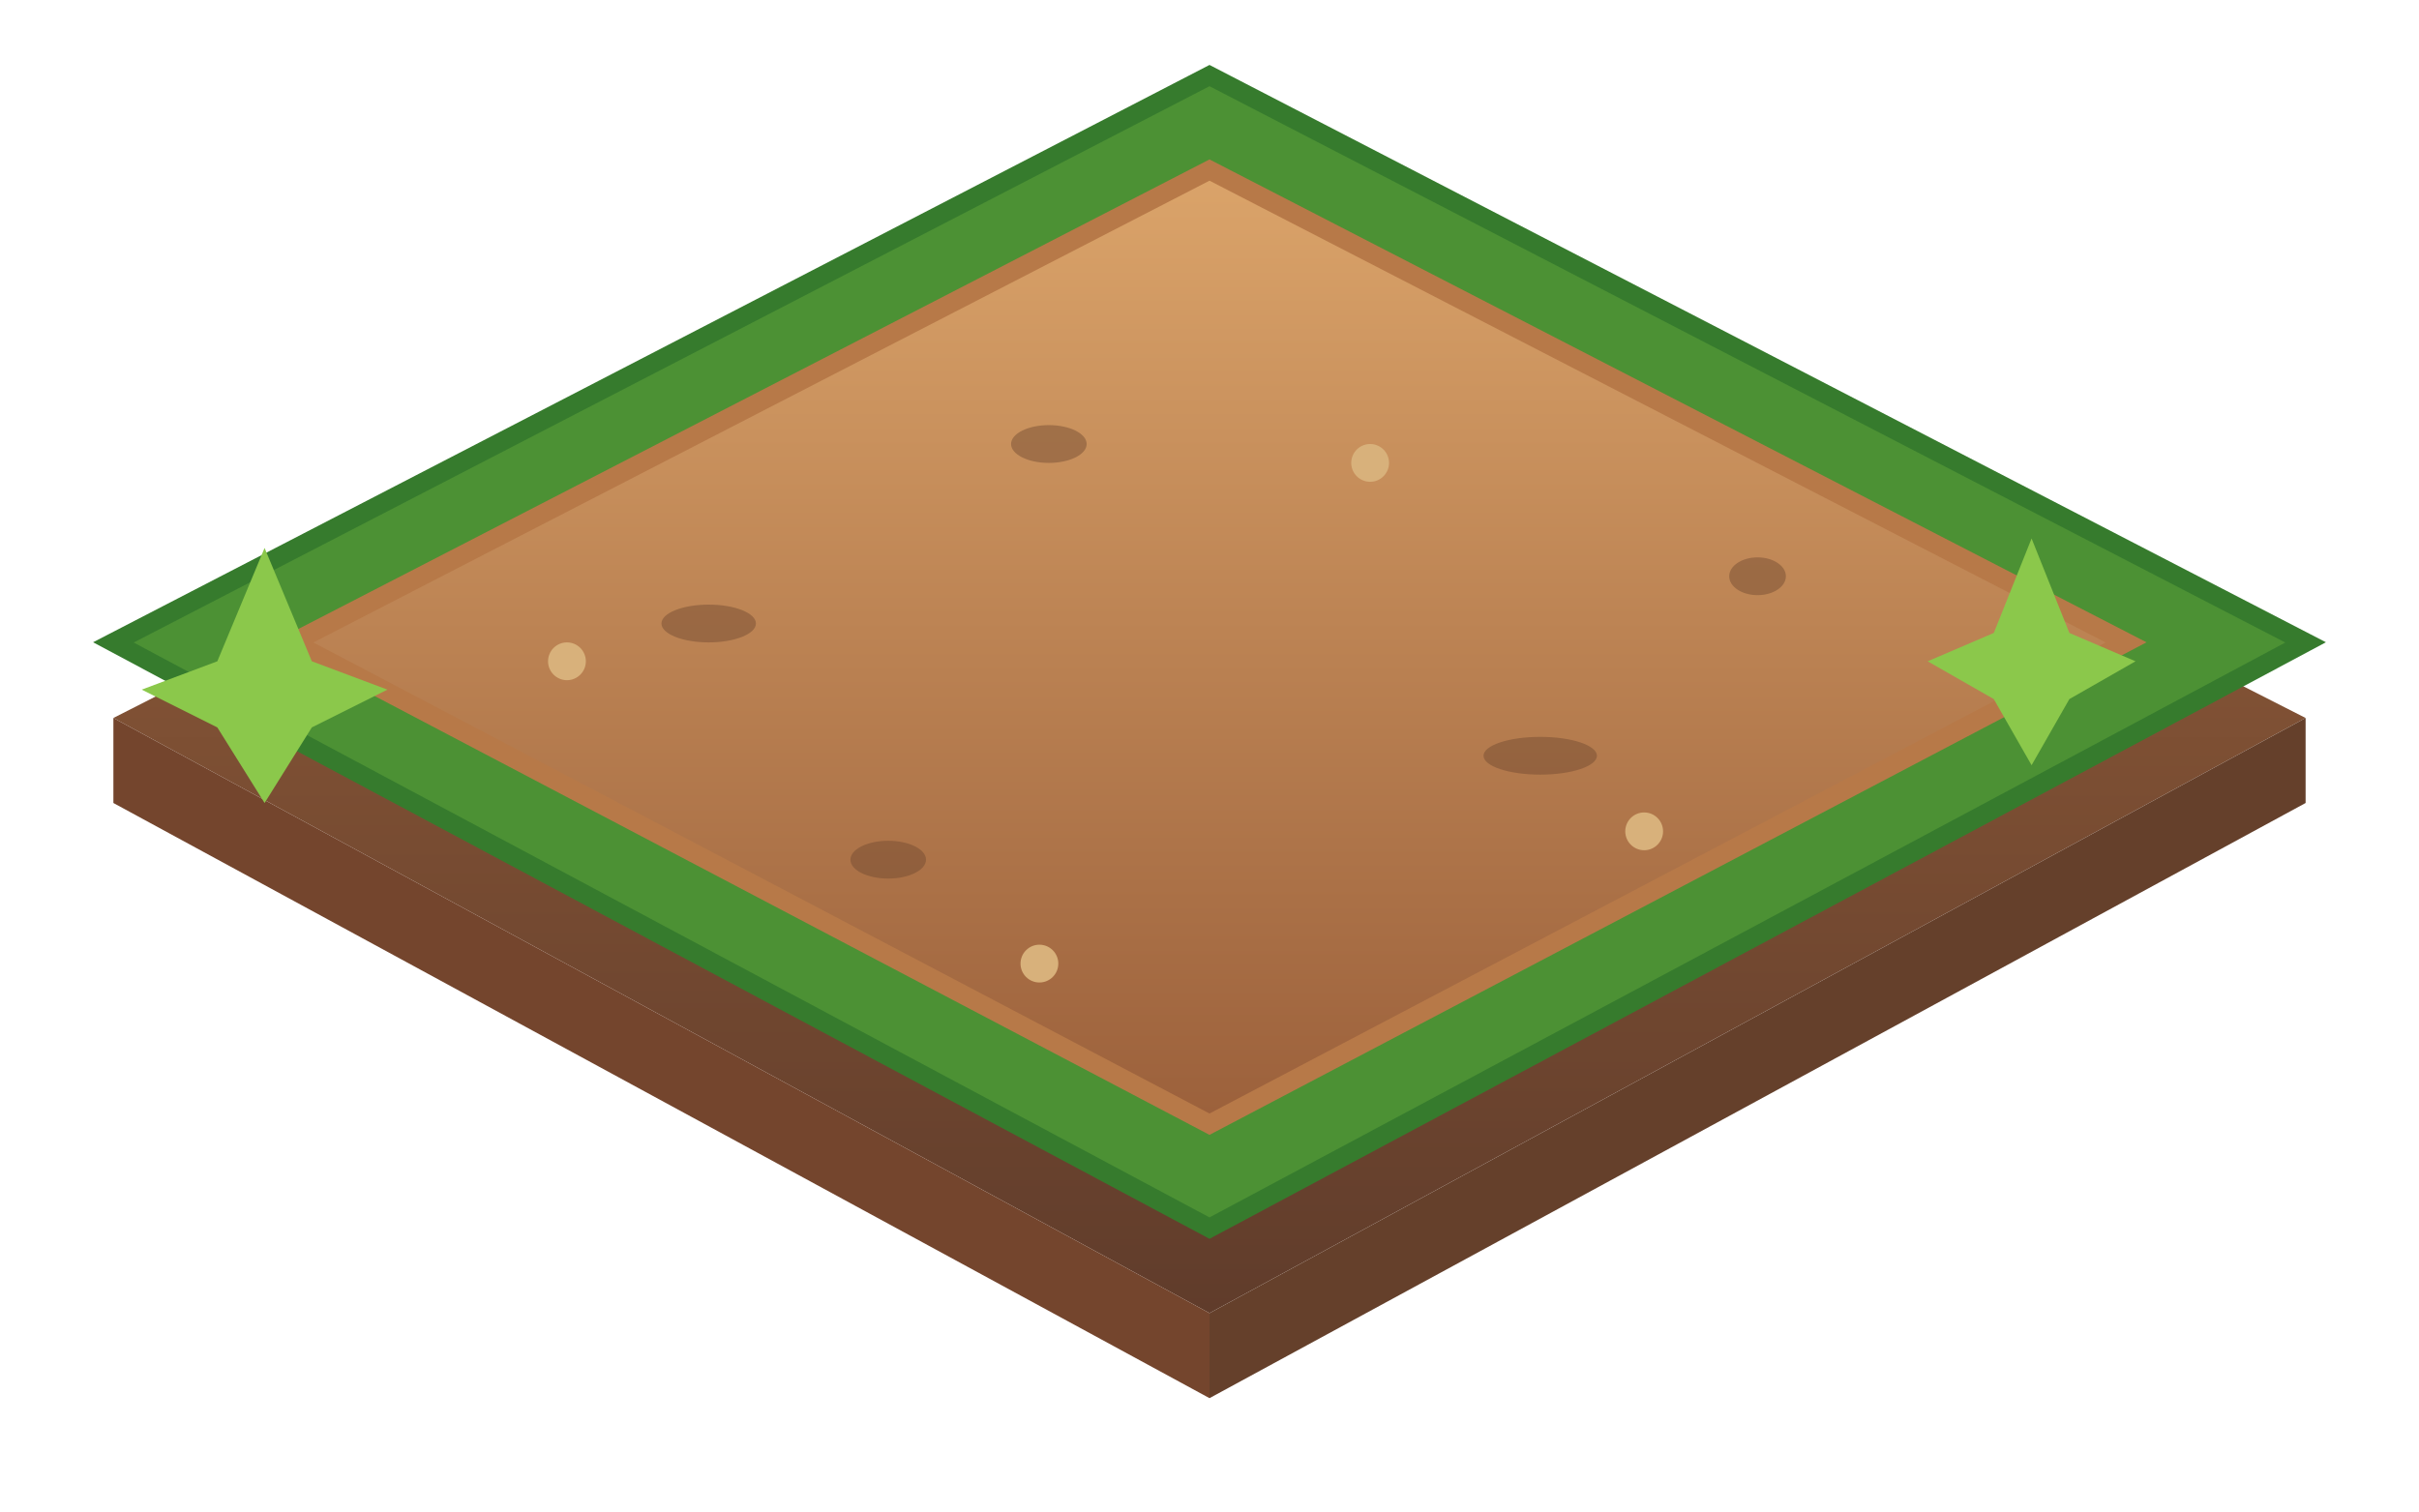
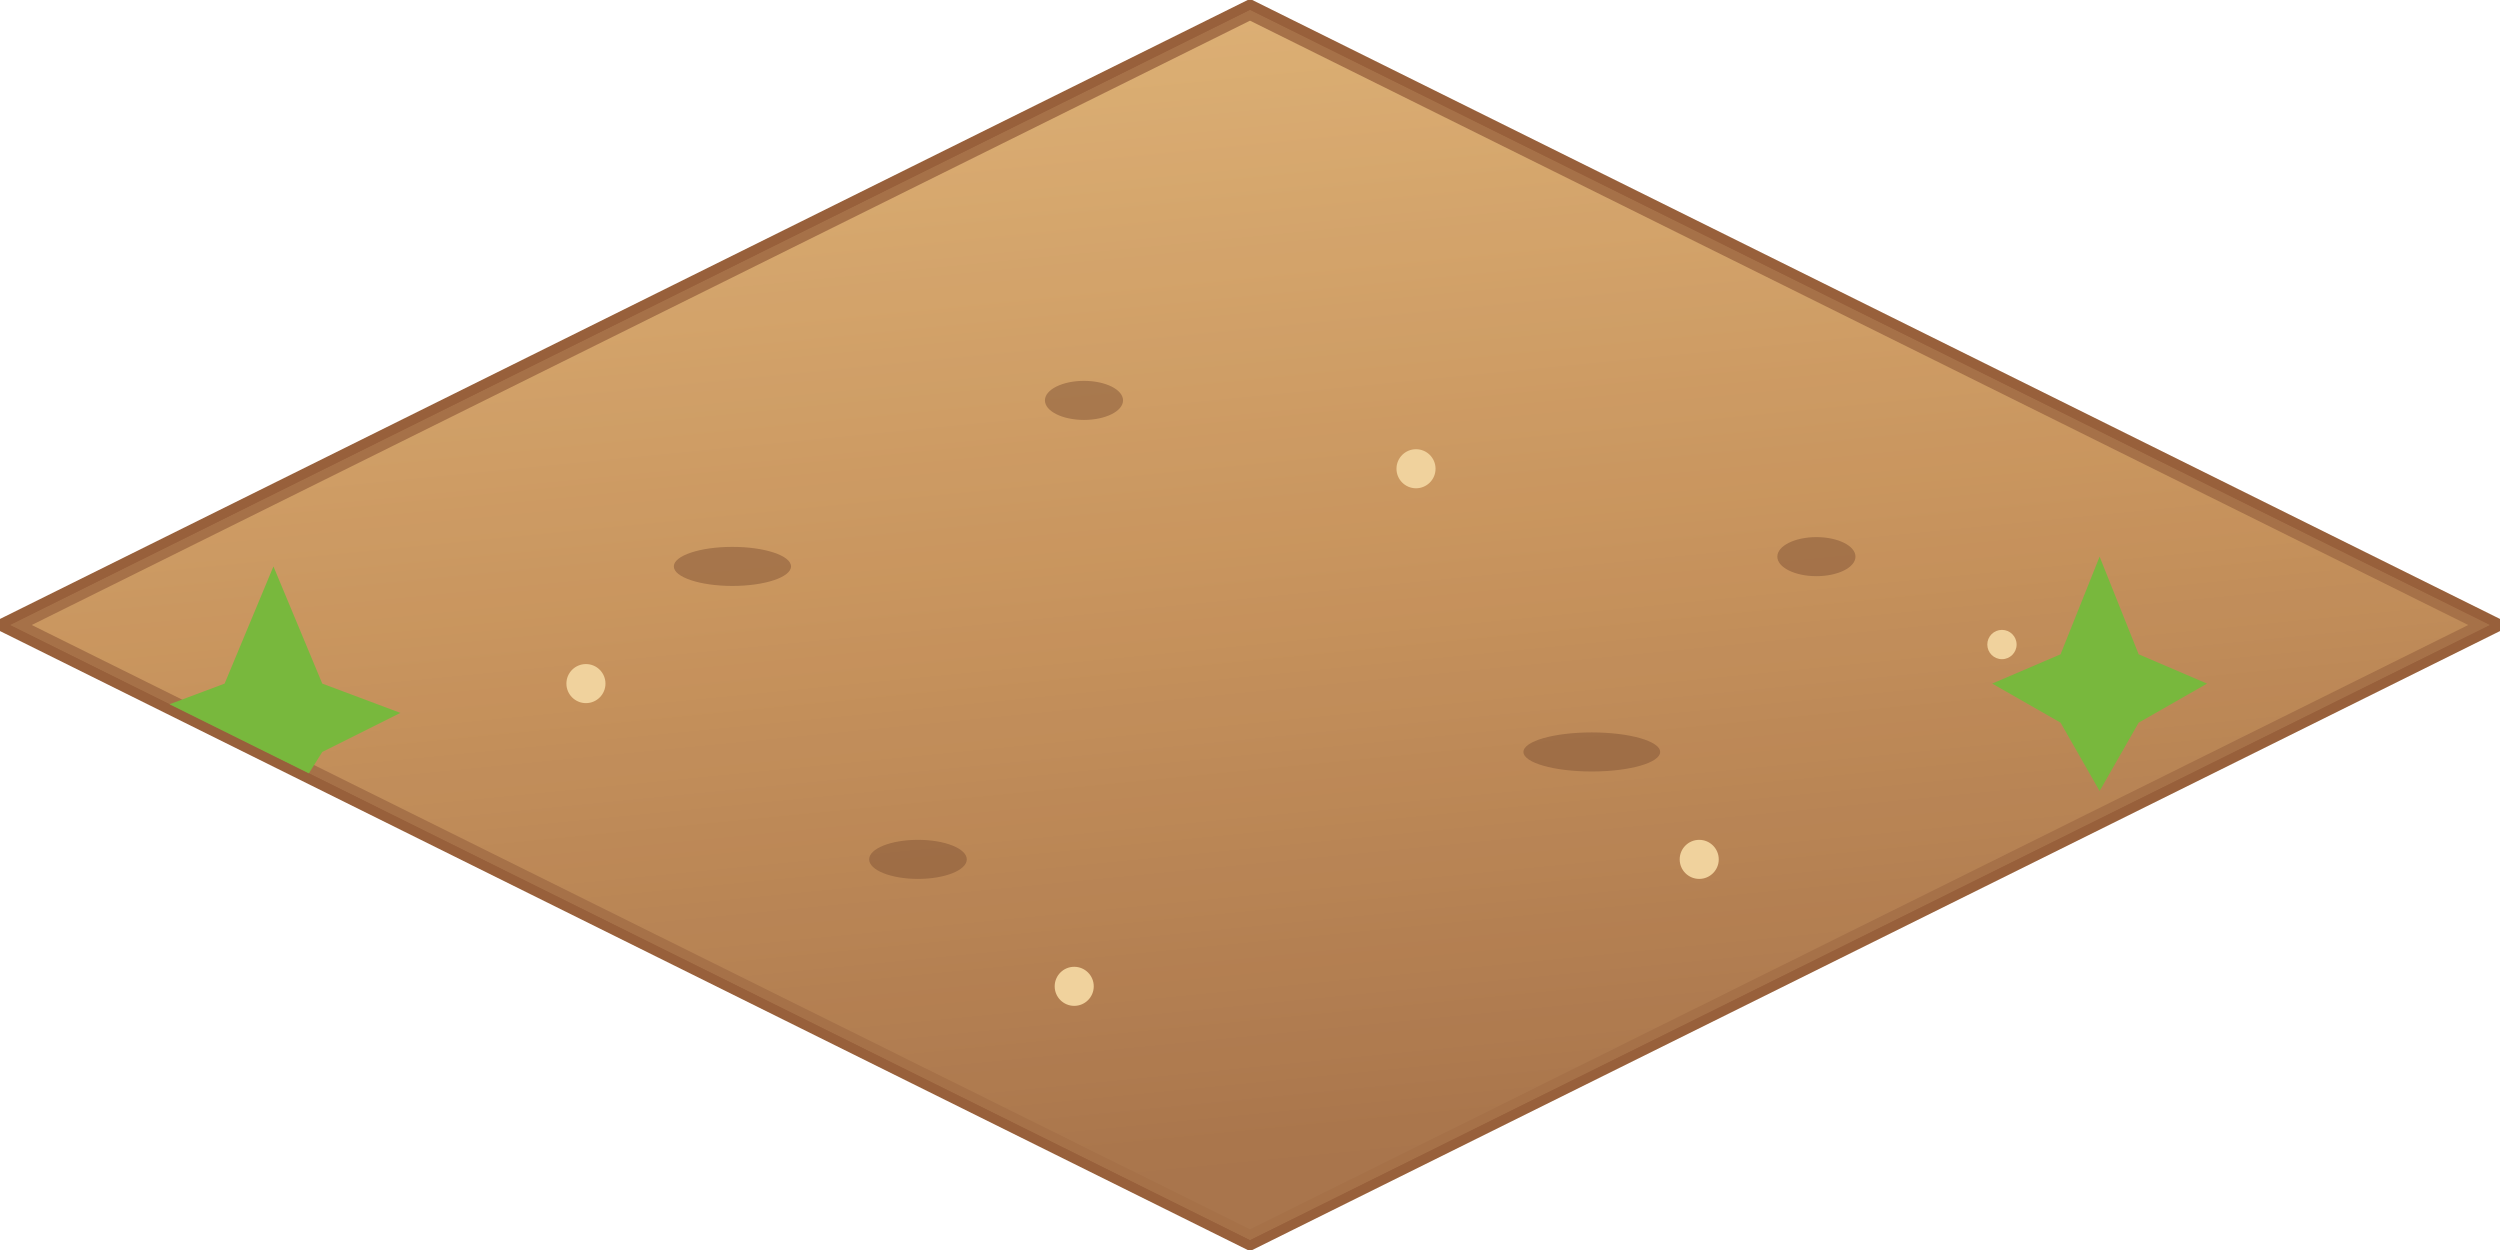
- <svg xmlns="http://www.w3.org/2000/svg" width="256" height="160" viewBox="0 0 256 160">
+ <svg xmlns="http://www.w3.org/2000/svg" width="256" height="128" viewBox="0 0 256 128">
  <defs>
-     <linearGradient id="soil" x2="0" y2="1">
-       <stop stop-color="#dba46a" />
-       <stop offset="1" stop-color="#9b603b" />
+     <linearGradient id="soil" x1="0" y1="0" x2="0.2" y2="1">
+       <stop stop-color="#e0b477" />
+       <stop offset=".55" stop-color="#c18a54" />
+       <stop offset="1" stop-color="#9c653f" />
    </linearGradient>
-     <linearGradient id="side" x2="0" y2="1">
-       <stop stop-color="#9b633c" />
-       <stop offset="1" stop-color="#603c2b" />
-     </linearGradient>
+     <clipPath id="tile">
+       <path d="M128 1 255 64 128 127 1 64Z" />
+     </clipPath>
  </defs>
-   <path d="M128 17 244 76 128 139 12 76Z" fill="url(#side)" />
-   <path d="M12 76 128 139v9L12 85Z" fill="#74452d" />
-   <path d="m244 76-116 63v9l116-63Z" fill="#65402b" />
-   <path d="M128 8 244 68 128 130 12 68Z" fill="#4c9134" stroke="#367b2d" stroke-width="2" />
-   <path d="M128 18 225 68 128 119 31 68Z" fill="url(#soil)" stroke="#b77948" stroke-width="2" />
-   <g fill="#6e482f" opacity=".45">
-     <ellipse cx="75" cy="66" rx="5" ry="2" />
-     <ellipse cx="111" cy="47" rx="4" ry="2" />
-     <ellipse cx="163" cy="80" rx="6" ry="2" />
-     <ellipse cx="186" cy="61" rx="3" ry="2" />
-     <ellipse cx="94" cy="91" rx="4" ry="2" />
-   </g>
-   <g fill="#d8b17b">
-     <circle cx="60" cy="70" r="2" />
-     <circle cx="145" cy="49" r="2" />
-     <circle cx="174" cy="88" r="2" />
-     <circle cx="110" cy="102" r="2" />
-   </g>
-   <g fill="#8bc84b">
-     <path d="m23 70 5-12 5 12 8 3-8 4-5 8-5-8-8-4Z" />
-     <path d="m211 67 4-10 4 10 7 3-7 4-4 7-4-7-7-4Z" />
+   <path d="M128 1 255 64 128 127 1 64Z" fill="url(#soil)" stroke="#98603b" stroke-width="2" />
+   <g clip-path="url(#tile)">
+     <path d="M128 1 255 64 128 127 1 64Z" fill="#e6bd83" opacity=".18" />
+     <g fill="#815335" opacity=".5">
+       <ellipse cx="75" cy="58" rx="6" ry="2" />
+       <ellipse cx="111" cy="41" rx="4" ry="2" />
+       <ellipse cx="163" cy="77" rx="7" ry="2" />
+       <ellipse cx="186" cy="57" rx="4" ry="2" />
+       <ellipse cx="94" cy="88" rx="5" ry="2" />
+     </g>
+     <g fill="#f0d29d">
+       <circle cx="60" cy="70" r="2" />
+       <circle cx="145" cy="48" r="2" />
+       <circle cx="174" cy="88" r="2" />
+       <circle cx="110" cy="101" r="2" />
+       <circle cx="205" cy="66" r="1.5" />
+     </g>
+     <g fill="#78b83d">
+       <path d="m23 70 5-12 5 12 8 3-8 4-5 8-5-8-8-4Z" />
+       <path d="m211 67 4-10 4 10 7 3-7 4-4 7-4-7-7-4Z" />
+     </g>
  </g>
</svg>
